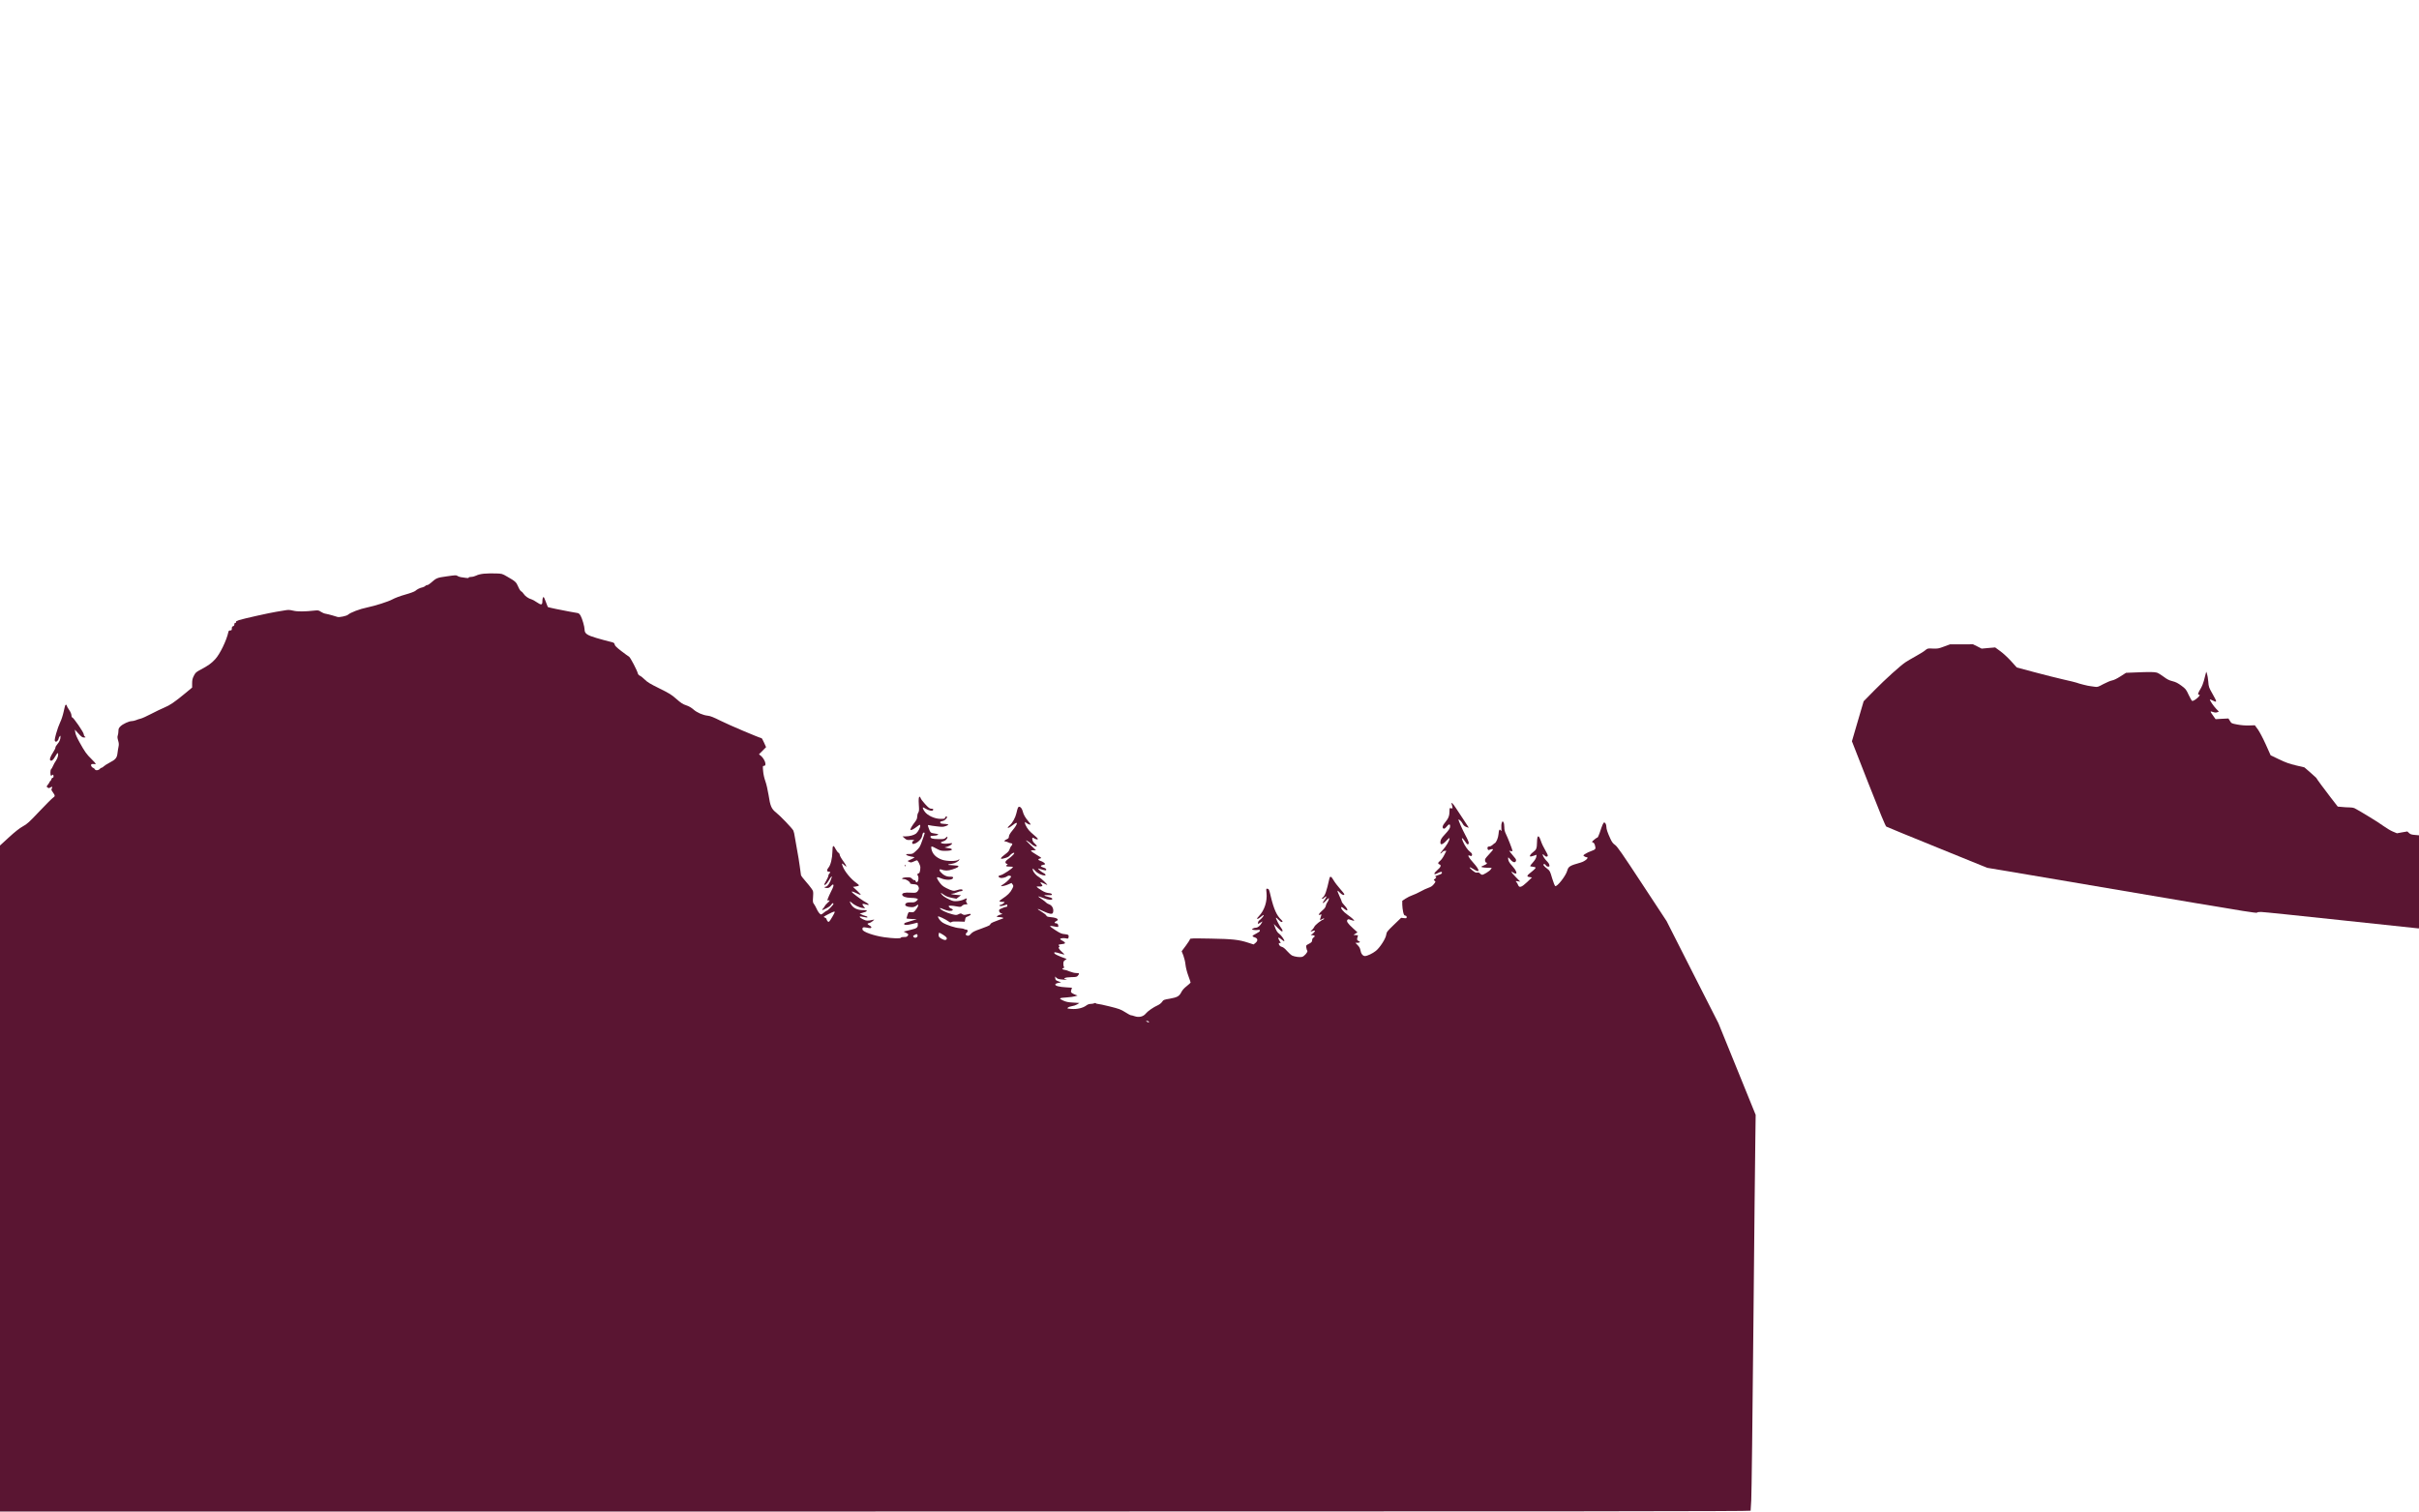
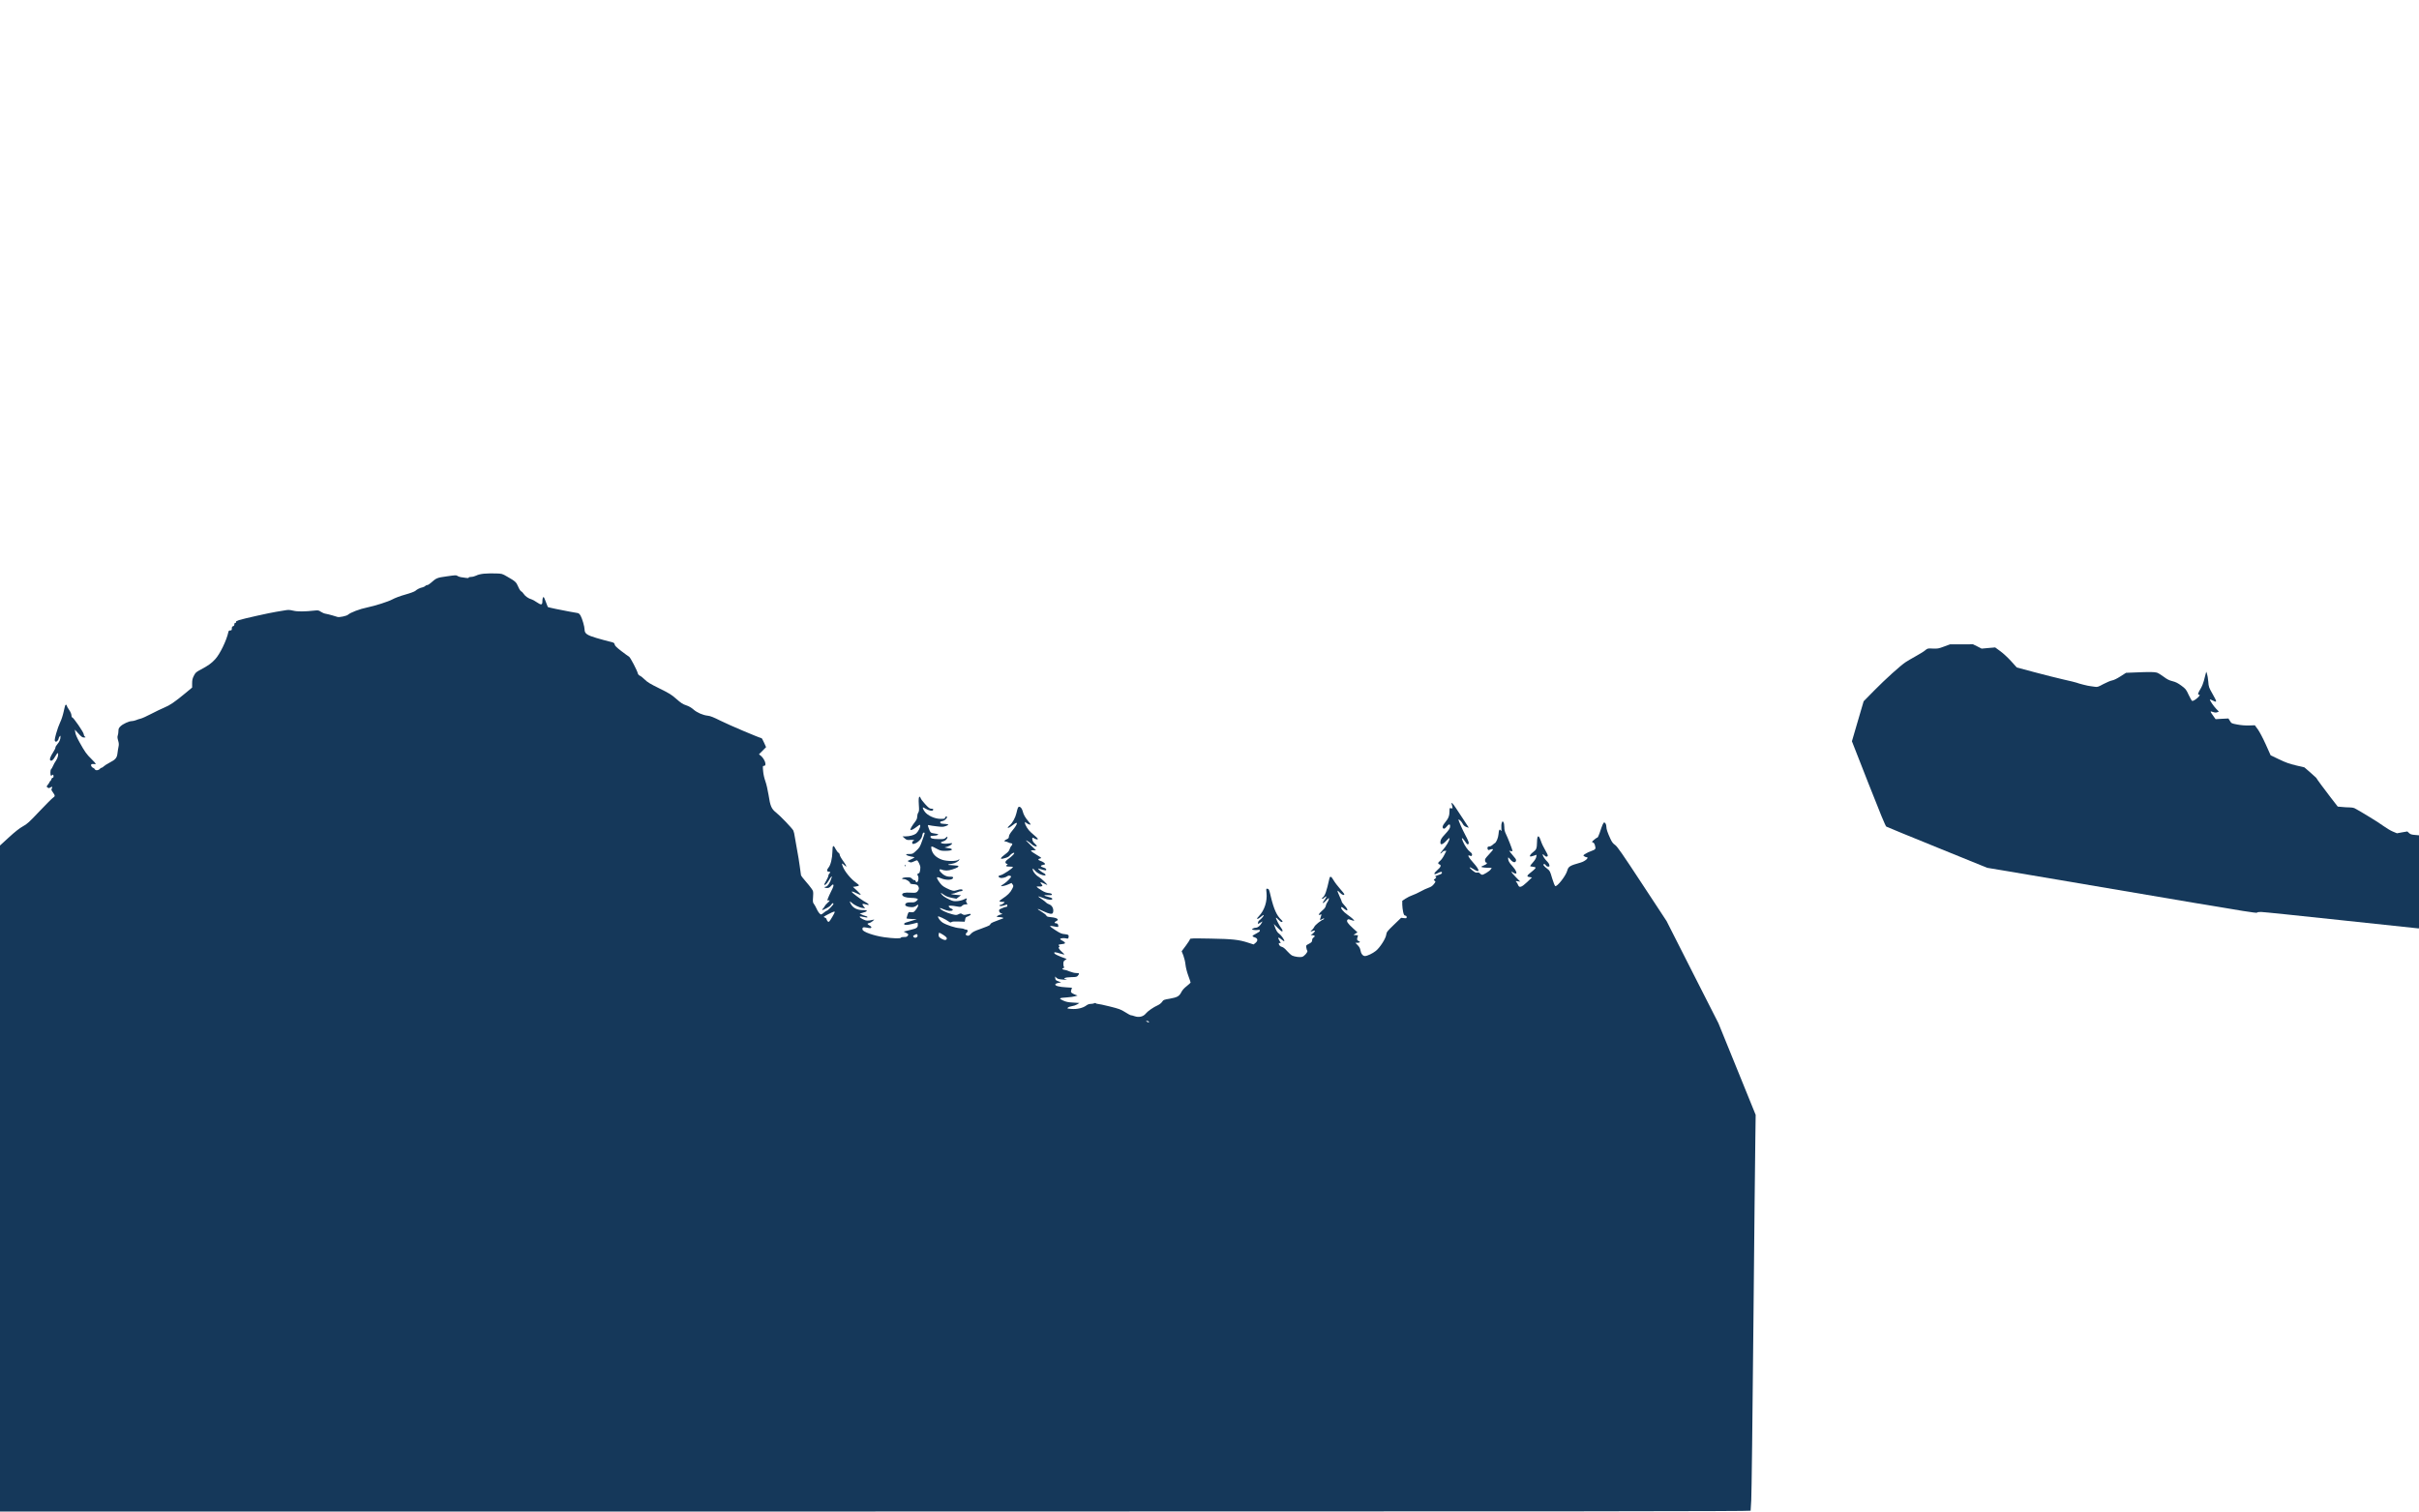
<svg xmlns="http://www.w3.org/2000/svg" version="1.0" width="3840pt" height="2400pt" viewBox="0 0 3840 2400" preserveAspectRatio="xMidYMid meet">
-   <g transform="translate(0,2400) scale(0.1,-0.1)" fill="#5a1532" stroke="none">
+   <g transform="translate(0,2400) scale(0.1,-0.1)" fill="#15385a" stroke="none">
    <path d="M7683 14891 c-51 -5 -97 -16 -123 -30 -22 -11 -58 -21 -80 -21 -23 0 -40 -5 -40 -11 0 -8 -14 -10 -42 -5 -24 3 -61 9 -83 12 -22 4 -47 13 -56 21 -14 12 -36 11 -165 -8 -159 -22 -165 -25 -257 -106 -20 -18 -45 -33 -56 -33 -10 0 -24 -6 -30 -14 -7 -8 -27 -18 -44 -22 -41 -8 -86 -31 -114 -56 -12 -11 -81 -37 -157 -58 -83 -23 -165 -54 -209 -78 -64 -35 -275 -102 -397 -127 -115 -23 -269 -81 -306 -116 -21 -19 -136 -44 -166 -35 -7 2 -44 13 -83 25 -38 11 -86 23 -106 26 -21 3 -54 17 -75 31 -33 23 -45 25 -94 20 -163 -18 -279 -19 -346 -2 -55 13 -80 14 -124 6 -30 -5 -95 -16 -145 -24 -103 -16 -514 -108 -592 -132 -35 -12 -50 -21 -46 -30 3 -8 -1 -14 -11 -14 -10 0 -16 -9 -16 -24 0 -15 -7 -26 -20 -29 -15 -4 -20 -14 -20 -36 0 -26 -4 -31 -25 -31 -19 0 -26 -6 -30 -27 -28 -130 -133 -348 -208 -429 -59 -65 -111 -102 -227 -164 -78 -41 -87 -50 -112 -99 -22 -43 -28 -68 -28 -121 l0 -67 -107 -89 c-169 -140 -246 -193 -335 -229 -46 -19 -139 -64 -208 -100 -69 -36 -143 -70 -165 -75 -22 -5 -57 -16 -77 -25 -21 -8 -51 -15 -67 -15 -43 0 -140 -45 -178 -82 -27 -26 -33 -40 -33 -74 0 -24 -5 -55 -10 -70 -8 -20 -7 -41 5 -82 13 -43 14 -65 6 -101 -5 -25 -13 -70 -16 -100 -8 -74 -31 -102 -123 -149 -43 -23 -86 -50 -96 -61 -11 -12 -25 -21 -33 -21 -7 0 -21 -9 -30 -20 -20 -24 -68 -27 -77 -5 -3 8 -16 19 -29 24 -29 11 -42 50 -21 58 8 3 26 3 39 1 14 -3 25 -1 25 4 0 5 -31 40 -68 76 -79 77 -105 114 -190 267 -38 68 -64 127 -67 155 l-7 45 57 -62 c47 -52 62 -63 88 -63 29 1 30 2 15 14 -10 7 -18 23 -18 36 0 30 -164 269 -185 270 -6 0 -11 15 -11 33 -1 20 -14 52 -37 86 -21 29 -37 59 -37 67 0 15 -16 19 -24 6 -3 -5 -15 -53 -27 -108 -12 -55 -36 -128 -55 -165 -18 -37 -46 -116 -63 -177 -25 -95 -27 -113 -15 -123 11 -9 19 -8 34 6 11 10 20 25 20 34 0 9 7 25 15 35 14 19 15 19 15 -6 0 -39 -17 -77 -50 -115 -17 -19 -30 -42 -30 -53 0 -11 -17 -46 -39 -79 -43 -67 -57 -109 -43 -123 19 -19 47 3 78 60 17 31 35 56 40 54 18 -6 2 -78 -27 -119 -16 -22 -38 -61 -48 -86 -11 -25 -24 -48 -30 -51 -13 -9 -15 -93 -2 -101 5 -3 12 -1 16 5 11 18 25 10 25 -15 0 -15 -6 -25 -15 -25 -8 0 -17 -11 -21 -25 -3 -14 -10 -25 -14 -25 -4 0 -10 -8 -13 -17 -4 -10 -16 -30 -29 -45 -22 -28 -22 -28 -2 -42 17 -13 22 -13 42 0 29 19 41 10 24 -16 -10 -17 -8 -26 18 -61 37 -52 37 -62 1 -86 -16 -10 -112 -107 -215 -215 -162 -172 -195 -202 -263 -239 -53 -29 -124 -85 -220 -173 l-143 -131 0 -5287 0 -5288 13895 0 c11109 0 13895 3 13895 13 0 6 5 82 10 167 5 85 21 1331 34 2770 14 1438 27 2780 31 2981 l5 367 -295 727 -296 728 -412 811 -411 811 -388 590 c-321 489 -395 595 -430 619 -33 23 -50 45 -75 100 -44 95 -63 152 -63 188 0 36 -16 68 -35 68 -13 0 -31 -41 -74 -172 -13 -38 -28 -68 -35 -68 -7 0 -30 -16 -52 -35 -37 -32 -38 -35 -18 -41 15 -4 26 -20 34 -51 15 -53 10 -61 -65 -88 -27 -9 -67 -28 -88 -42 -36 -23 -38 -25 -20 -38 10 -8 26 -15 36 -15 52 -1 -17 -65 -92 -86 -171 -48 -194 -62 -212 -128 -21 -81 -162 -261 -191 -245 -8 5 -30 61 -49 124 -31 108 -36 119 -74 148 -62 47 -82 77 -50 77 8 0 19 -9 25 -20 6 -12 21 -20 36 -20 21 0 24 3 18 28 -3 15 -16 36 -28 47 -37 35 -76 91 -76 111 1 17 3 16 23 -6 24 -28 57 -29 57 -2 0 9 -20 49 -43 88 -24 39 -54 103 -67 143 -35 103 -59 94 -61 -22 -2 -97 -10 -118 -56 -152 -48 -35 -73 -75 -45 -75 9 1 34 7 56 15 l38 13 -5 -34 c-4 -22 -23 -54 -51 -85 -25 -28 -46 -55 -46 -60 0 -4 19 -9 42 -11 23 -2 43 -8 45 -15 2 -6 -25 -35 -60 -62 -83 -65 -89 -79 -37 -87 l39 -6 -77 -74 c-88 -83 -124 -95 -143 -47 -6 16 -18 37 -27 47 -16 18 -16 19 22 13 l39 -6 -73 75 c-40 41 -70 77 -66 81 3 3 14 -1 24 -10 10 -10 28 -17 39 -17 19 0 20 3 9 34 -7 19 -33 57 -59 85 -49 52 -67 86 -67 124 0 19 6 16 36 -20 40 -48 78 -57 89 -22 5 15 -1 30 -22 53 -16 17 -42 49 -58 70 l-28 39 26 -7 c16 -4 27 -2 27 4 0 17 -76 212 -104 267 -19 39 -26 67 -26 111 0 35 -6 66 -14 78 -14 18 -15 18 -26 -11 -7 -17 -10 -53 -7 -85 5 -48 4 -53 -8 -36 -21 28 -32 12 -37 -58 -5 -60 -36 -134 -61 -145 -4 -1 -20 -14 -34 -27 -14 -13 -36 -24 -49 -24 -28 0 -37 -13 -29 -41 4 -13 12 -18 22 -15 37 15 63 18 63 7 0 -6 -30 -42 -66 -80 -59 -64 -65 -73 -59 -101 4 -16 10 -28 15 -25 4 3 10 -1 13 -9 4 -9 -11 -21 -46 -36 -49 -21 -50 -23 -27 -30 14 -5 53 -8 88 -9 l62 -1 -16 -25 c-17 -26 -111 -85 -136 -85 -8 0 -23 9 -33 20 -14 15 -26 19 -45 15 -21 -5 -37 3 -79 37 -62 51 -51 63 18 19 108 -70 108 -22 1 98 -77 85 -102 132 -62 116 31 -12 36 -10 40 12 2 15 -7 29 -32 48 -39 30 -84 96 -115 168 -30 70 -8 63 42 -12 27 -42 43 -49 52 -22 4 14 -12 54 -52 128 -53 99 -116 243 -110 250 8 8 50 -33 66 -66 14 -27 31 -42 60 -53 27 -11 39 -12 34 -5 -3 7 -41 64 -83 127 -43 63 -98 148 -124 188 -43 67 -74 94 -62 55 20 -70 20 -74 -8 -67 -25 6 -26 5 -26 -42 0 -74 -16 -118 -65 -176 -47 -54 -57 -94 -28 -105 11 -4 25 5 46 30 35 45 57 48 57 9 0 -33 -16 -58 -90 -138 -42 -45 -59 -72 -63 -100 -12 -70 28 -65 100 14 32 35 42 42 43 28 0 -32 -50 -118 -107 -183 -30 -35 -46 -60 -36 -56 10 4 24 15 31 25 7 10 24 18 38 18 l24 0 -34 -67 c-19 -38 -48 -78 -65 -91 -36 -26 -40 -48 -11 -57 33 -11 23 -42 -30 -87 -66 -57 -68 -88 -2 -54 53 27 72 29 72 9 0 -15 -15 -24 -62 -38 -35 -11 -55 -21 -45 -23 23 -5 21 -18 -5 -37 -22 -15 -22 -16 -4 -30 18 -13 17 -16 -13 -54 -23 -29 -46 -44 -84 -57 -28 -9 -86 -36 -127 -59 -41 -23 -100 -50 -130 -60 -30 -10 -79 -34 -107 -53 l-53 -35 0 -61 c1 -34 7 -86 14 -116 10 -44 17 -56 34 -58 15 -2 22 -10 22 -24 0 -18 -5 -20 -44 -16 l-44 5 -115 -111 c-109 -105 -115 -114 -122 -160 -8 -60 -101 -204 -164 -254 -51 -41 -137 -82 -173 -82 -34 0 -63 37 -72 92 -5 30 -18 54 -44 81 l-36 37 31 0 c18 0 35 5 38 10 3 6 3 10 -2 10 -4 0 -16 7 -26 14 -16 12 -17 20 -9 50 l10 35 -36 3 -37 3 32 21 32 20 -72 66 c-83 75 -106 110 -88 132 11 13 17 13 53 0 22 -8 45 -14 51 -14 18 0 -31 46 -104 97 -65 45 -112 104 -96 119 4 4 17 -2 30 -13 74 -68 92 -37 22 38 -25 26 -45 54 -45 61 0 6 -16 47 -37 90 -20 43 -34 81 -30 84 3 3 20 -10 37 -30 31 -34 70 -48 70 -25 0 6 -31 46 -69 88 -37 42 -83 102 -101 134 -35 62 -56 72 -66 30 -48 -213 -69 -273 -108 -305 -18 -15 -18 -17 -4 -18 9 0 20 4 23 10 3 5 15 15 26 21 19 10 20 9 9 -13 -7 -13 -23 -38 -37 -55 -34 -46 -8 -41 36 7 20 22 39 40 43 40 10 0 -4 -44 -22 -67 -10 -13 -21 -38 -24 -56 -4 -22 -20 -45 -51 -70 -25 -21 -49 -47 -55 -58 -10 -18 -9 -19 14 -13 l25 6 -14 -46 c-16 -51 -15 -53 21 -30 13 9 28 13 32 9 4 -4 1 -10 -6 -12 -43 -16 -136 -90 -148 -119 -7 -17 -26 -41 -41 -53 -30 -22 -20 -27 21 -11 14 5 28 6 30 1 6 -9 -41 -56 -64 -64 -8 -3 2 -6 23 -6 41 -1 49 -19 17 -39 -11 -7 -20 -22 -20 -35 0 -31 -9 -41 -57 -66 -40 -20 -42 -22 -36 -58 3 -21 10 -44 16 -50 12 -17 -46 -85 -82 -96 -33 -10 -117 1 -158 20 -17 8 -54 41 -82 73 -33 38 -62 61 -81 65 -29 6 -50 30 -50 55 0 7 7 10 15 6 20 -7 19 3 -5 39 -36 55 -17 62 38 14 20 -18 38 -27 40 -21 5 16 -52 96 -82 116 -27 17 -49 53 -71 116 l-14 39 60 -60 c32 -32 64 -59 69 -59 16 0 11 27 -10 52 -27 32 -92 159 -85 166 3 4 21 -10 40 -31 19 -20 41 -37 49 -37 22 0 20 13 -5 36 -71 65 -118 169 -166 369 -25 109 -30 120 -52 123 -23 4 -23 3 -16 -63 14 -137 -32 -279 -121 -372 -31 -33 -36 -43 -22 -43 10 0 36 16 58 36 26 24 40 31 40 21 0 -14 -35 -54 -74 -85 -9 -7 -16 -22 -16 -33 l0 -21 35 21 36 21 -12 -23 c-23 -45 -62 -77 -93 -77 -17 0 -39 -7 -50 -15 -17 -13 -15 -14 18 -21 20 -3 50 -4 66 0 24 4 30 2 30 -12 0 -11 -22 -27 -60 -46 -34 -16 -59 -34 -57 -40 2 -6 18 -15 35 -20 49 -14 54 -52 14 -86 l-32 -26 -87 28 c-147 48 -248 59 -600 65 -285 5 -323 4 -323 -9 0 -9 -30 -55 -66 -104 l-66 -88 27 -67 c14 -37 30 -103 34 -146 5 -47 23 -117 45 -177 20 -54 36 -102 36 -107 0 -4 -27 -29 -61 -56 -39 -30 -70 -64 -85 -94 -34 -68 -65 -85 -183 -106 -96 -16 -103 -19 -124 -51 -12 -18 -42 -42 -67 -53 -70 -31 -162 -95 -192 -133 -38 -48 -108 -65 -175 -42 -25 9 -53 16 -61 16 -8 0 -49 22 -91 49 -68 43 -95 53 -243 90 -91 23 -178 41 -191 41 -14 0 -29 5 -32 10 -4 7 -12 7 -25 0 -10 -5 -35 -10 -56 -10 -25 0 -49 -9 -71 -26 -52 -39 -144 -61 -232 -54 -69 5 -73 6 -59 21 9 9 38 19 64 23 25 3 63 16 83 28 l36 23 -100 6 c-80 4 -112 11 -160 33 -74 34 -64 41 60 49 50 3 108 11 130 18 l40 12 -31 11 c-17 6 -42 18 -55 27 -21 14 -22 19 -13 51 l11 35 -92 6 c-111 6 -177 24 -173 46 2 9 21 19 48 24 l45 9 -45 17 c-38 14 -46 21 -48 46 l-4 30 24 -22 c18 -17 40 -22 103 -27 66 -5 74 -4 45 5 -31 10 -33 12 -15 21 10 6 57 12 103 13 75 1 87 4 103 24 28 34 24 41 -26 41 -26 0 -71 11 -105 25 -33 14 -67 25 -77 25 -10 0 -25 5 -33 10 -12 7 -10 11 9 18 16 6 20 11 13 16 -7 4 -12 27 -12 50 0 36 5 47 27 61 l26 18 -92 35 c-52 20 -96 43 -102 53 -13 25 6 25 90 -1 36 -11 67 -18 68 -16 2 2 -14 19 -35 37 -47 41 -68 75 -49 82 9 3 9 7 -1 20 -12 14 -11 17 10 21 12 3 36 7 52 8 44 4 42 24 -3 48 -23 11 -41 24 -41 29 0 14 53 20 92 12 34 -8 36 -7 41 18 7 35 -3 43 -65 49 -43 3 -70 15 -140 60 -49 31 -88 60 -88 65 0 9 22 7 98 -9 25 -5 32 -3 32 9 0 31 -13 47 -37 47 -30 0 -27 21 5 35 53 24 13 53 -84 62 -54 5 -68 10 -75 27 -6 12 -40 38 -75 59 -36 21 -63 41 -60 44 3 3 43 -13 90 -36 90 -43 140 -52 150 -25 20 52 -8 117 -58 134 -18 6 -42 20 -52 32 -11 11 -43 36 -72 55 -30 19 -52 37 -49 39 2 3 39 -9 82 -26 80 -32 140 -37 140 -11 0 8 -21 19 -53 27 -89 23 -97 35 -19 31 57 -2 67 -1 65 13 -2 10 -19 17 -53 20 -34 4 -70 17 -112 44 -85 52 -95 66 -46 60 21 -3 45 0 53 5 12 8 11 14 -10 35 -29 32 -11 35 45 6 22 -11 43 -20 48 -20 14 0 -98 107 -129 123 -41 21 -90 77 -98 110 -3 15 -4 27 -1 27 3 0 21 -18 40 -39 34 -38 103 -71 148 -71 28 0 15 23 -24 42 -29 13 -92 68 -78 68 2 0 26 -7 53 -15 63 -19 78 -19 74 2 -2 9 -20 21 -42 27 -52 15 -57 33 -12 42 20 3 36 10 36 14 0 14 -39 41 -74 51 -42 12 -43 32 -2 39 26 5 22 9 -53 54 -107 65 -116 76 -60 76 l44 0 -90 86 c-72 68 -82 81 -50 63 22 -12 53 -35 69 -51 30 -29 72 -46 84 -33 4 4 -9 21 -29 38 -24 21 -38 43 -41 65 -5 36 2 39 37 16 13 -9 32 -14 42 -12 15 3 12 10 -18 38 -20 19 -57 52 -83 73 -45 38 -96 119 -96 153 0 16 1 16 18 1 22 -20 72 -39 72 -27 0 5 -18 30 -40 55 -44 51 -73 103 -84 150 -11 44 -34 75 -56 75 -19 0 -24 -12 -46 -105 -15 -67 -62 -152 -102 -186 -42 -36 -47 -57 -8 -37 11 6 40 26 64 45 78 63 70 10 -14 -90 -39 -47 -57 -78 -58 -98 -1 -24 -8 -34 -33 -44 -37 -16 -52 -35 -26 -35 10 0 31 -7 47 -15 15 -8 37 -15 47 -15 23 0 25 -23 4 -40 -8 -7 -20 -30 -27 -51 -9 -30 -25 -49 -75 -86 -68 -50 -83 -78 -35 -67 63 14 93 27 110 48 16 21 52 46 66 46 27 0 -28 -58 -101 -108 -38 -26 -43 -57 -11 -68 19 -6 19 -7 5 -16 -32 -17 -17 -28 38 -28 30 0 55 -3 55 -7 -1 -18 -157 -122 -192 -128 -45 -8 -49 -29 -10 -43 28 -9 91 6 118 29 13 11 54 4 54 -9 0 -17 -65 -84 -110 -113 -28 -18 -50 -34 -50 -37 0 -11 79 7 120 27 24 11 45 21 47 21 1 0 10 -11 18 -24 15 -23 15 -27 -9 -73 -27 -55 -74 -101 -153 -152 -29 -18 -50 -37 -47 -42 3 -5 24 -9 46 -9 40 0 41 0 24 -19 -10 -11 -32 -23 -48 -26 -21 -5 -27 -10 -20 -17 10 -10 58 -2 105 17 13 5 17 2 17 -14 0 -14 -6 -21 -19 -21 -11 0 -32 -7 -48 -14 -15 -8 -36 -17 -45 -20 -29 -9 -22 -51 10 -66 l27 -13 -35 -9 c-19 -5 -42 -16 -50 -24 -12 -12 -9 -14 25 -15 22 0 49 -4 60 -9 22 -9 24 -7 -50 -34 -79 -28 -130 -50 -137 -61 -4 -5 -11 -16 -16 -23 -5 -7 -67 -33 -138 -58 -106 -37 -135 -52 -161 -81 -26 -29 -37 -34 -58 -29 -28 7 -33 27 -10 46 24 20 19 50 -8 50 -13 0 -27 4 -33 9 -5 5 -38 11 -74 14 -69 5 -203 49 -265 87 -36 22 -75 73 -75 98 0 13 122 -44 171 -81 23 -16 31 -18 43 -8 11 9 45 12 113 9 l97 -3 7 33 c8 39 5 36 52 55 20 9 37 21 37 26 0 14 -11 14 -65 0 -36 -9 -47 -8 -68 5 -23 16 -27 16 -60 0 -34 -16 -40 -16 -104 0 -87 21 -193 74 -193 97 0 4 26 -4 58 -18 62 -28 124 -35 143 -16 9 9 5 15 -17 25 -29 13 -44 26 -44 41 0 10 54 9 126 -5 60 -11 65 -10 87 10 14 14 36 22 56 22 33 0 33 0 17 25 -13 20 -14 30 -5 46 16 30 8 31 -41 7 -26 -13 -70 -24 -106 -26 -53 -4 -71 0 -126 27 -74 35 -113 63 -129 94 -9 16 0 12 38 -16 39 -28 69 -40 128 -52 l78 -15 36 28 36 27 -72 6 c-69 5 -113 19 -62 19 13 0 44 9 68 20 24 11 54 20 67 20 15 0 24 6 24 15 0 19 -35 19 -91 0 -48 -17 -75 -12 -169 35 -59 30 -82 52 -125 117 -37 58 -26 68 42 38 81 -36 193 -30 193 10 0 12 -12 15 -53 15 -55 0 -104 25 -150 78 -21 23 -14 47 12 37 59 -23 107 -23 182 1 86 27 116 50 77 59 -12 2 -54 6 -93 8 -74 2 -71 11 7 22 49 6 108 40 116 65 4 12 1 11 -15 -2 -29 -26 -184 -25 -258 1 -98 35 -155 93 -170 174 -9 47 0 47 82 2 55 -30 73 -35 131 -35 74 0 112 8 112 21 0 12 -12 16 -75 25 -46 7 -48 8 -20 14 41 9 91 36 98 53 4 11 -5 12 -51 5 -97 -15 -172 11 -93 32 40 10 71 41 71 69 0 10 -8 7 -26 -10 -24 -22 -33 -24 -120 -22 -94 1 -124 11 -124 39 0 10 14 14 46 14 25 0 55 5 67 12 20 11 16 13 -43 23 -61 9 -66 12 -82 46 -9 20 -20 49 -24 64 -6 26 -5 28 17 22 13 -4 68 -12 121 -18 87 -11 102 -10 145 6 39 15 44 20 28 26 -11 4 -41 8 -66 8 -32 1 -49 6 -52 16 -7 17 -3 20 40 30 37 7 81 59 62 71 -10 6 -24 -7 -32 -31 -2 -5 -34 -9 -71 -7 -92 2 -203 54 -246 114 -27 36 -38 68 -26 68 3 0 21 -9 41 -21 48 -29 102 -40 115 -24 13 16 3 25 -31 25 -21 0 -42 16 -94 73 -36 39 -68 82 -71 95 -4 12 -10 22 -14 22 -17 0 -20 -37 -14 -131 6 -82 4 -102 -10 -123 -9 -14 -16 -42 -16 -62 0 -25 -9 -49 -27 -73 -60 -78 -93 -136 -78 -139 18 -4 48 12 106 56 41 31 44 32 47 14 4 -28 -35 -101 -66 -127 -33 -26 -103 -45 -167 -45 l-49 0 34 -30 c32 -28 40 -30 93 -26 54 4 75 -5 42 -18 -20 -7 -20 -46 0 -46 50 0 130 68 141 119 12 53 16 61 30 61 19 0 19 0 -26 -125 -35 -101 -43 -114 -95 -162 -54 -51 -58 -53 -113 -53 -51 0 -55 -2 -41 -15 8 -9 39 -19 67 -24 29 -4 55 -11 58 -14 3 -3 -21 -17 -52 -31 l-58 -27 27 -14 c24 -12 32 -12 70 5 23 11 47 20 53 20 14 0 54 -81 54 -111 0 -53 -13 -100 -26 -95 -16 6 -28 -24 -14 -38 16 -16 12 -82 -6 -97 -13 -10 -17 -10 -25 2 -5 8 -9 17 -9 21 0 4 -6 5 -13 2 -7 -2 -24 7 -37 21 -18 20 -33 25 -69 25 -54 0 -91 -9 -91 -21 0 -5 14 -9 32 -9 34 0 99 -43 95 -63 -1 -7 13 -13 38 -15 67 -4 82 -11 95 -41 9 -23 9 -34 -1 -53 -22 -42 -39 -48 -124 -42 -90 7 -138 -6 -133 -33 5 -28 57 -47 133 -49 73 -1 115 -11 115 -24 0 -5 -12 -18 -26 -29 -21 -17 -39 -21 -84 -19 -60 3 -90 -11 -90 -41 0 -25 95 -45 141 -30 19 6 39 18 46 26 7 10 13 11 18 3 10 -16 -52 -107 -77 -113 -11 -3 -33 -3 -48 0 -25 5 -29 1 -44 -43 -9 -26 -16 -51 -16 -55 0 -5 37 -9 83 -11 l82 -3 -75 -23 c-41 -13 -86 -27 -99 -30 -13 -4 -26 -12 -28 -19 -8 -24 47 -25 125 -4 43 12 81 21 85 21 4 0 7 -16 7 -35 0 -41 -20 -57 -95 -74 -27 -7 -68 -17 -90 -23 l-40 -10 38 -19 c41 -21 43 -26 23 -51 -9 -13 -26 -17 -57 -16 -25 1 -44 -3 -47 -10 -5 -17 -115 -14 -267 7 -163 23 -338 85 -343 121 -6 37 10 43 73 30 47 -10 59 -9 66 1 5 9 -3 20 -27 33 -41 24 -43 32 -6 40 15 3 41 18 57 32 29 26 29 26 5 20 -82 -20 -109 -19 -164 9 -56 28 -66 52 -17 41 81 -17 91 -18 91 -7 0 6 -12 13 -27 16 -16 3 -43 14 -62 23 l-34 17 34 8 c96 24 107 48 22 46 -92 -2 -163 34 -197 98 -23 45 -20 51 12 21 39 -37 124 -79 174 -85 l42 -6 -22 28 c-38 48 -28 53 56 29 38 -11 25 14 -20 37 -40 20 -138 89 -203 143 -46 38 -24 41 45 6 34 -17 66 -30 72 -28 6 2 -19 31 -56 65 l-66 61 45 6 c24 4 47 11 50 16 3 5 -14 22 -37 38 -90 62 -193 188 -222 270 -18 49 -13 52 26 15 49 -47 42 -16 -16 64 -31 42 -56 87 -56 100 0 12 -9 27 -20 33 -11 6 -31 33 -46 61 -36 71 -49 60 -50 -44 -2 -104 -28 -212 -60 -250 -32 -38 -32 -67 1 -67 28 0 32 -12 10 -30 -8 -7 -15 -22 -15 -34 0 -12 -16 -48 -35 -81 -20 -32 -33 -61 -30 -64 11 -11 40 17 70 67 40 68 58 86 46 46 -23 -81 -66 -144 -96 -144 -8 0 -15 -4 -15 -10 0 -5 16 -10 36 -10 28 0 43 7 66 32 23 25 31 29 38 18 6 -10 -5 -42 -35 -100 -23 -47 -48 -100 -54 -119 -9 -30 -8 -33 9 -28 30 8 24 -8 -14 -40 -18 -15 -41 -42 -50 -60 -8 -17 -21 -33 -28 -36 -7 -2 -9 -8 -5 -13 4 -4 16 -3 25 4 9 6 34 19 55 28 20 9 47 29 58 45 21 31 39 38 39 16 0 -14 -90 -107 -105 -107 -6 -1 -26 -14 -45 -30 -19 -17 -39 -30 -45 -30 -18 0 -51 42 -73 93 -12 26 -30 59 -41 73 -18 23 -20 36 -14 114 5 86 5 89 -25 131 -16 24 -60 78 -96 119 -37 41 -69 84 -71 95 -2 11 -11 76 -20 145 -9 69 -27 179 -40 245 -13 66 -29 158 -36 205 -6 47 -18 97 -25 112 -19 37 -207 234 -276 288 -72 57 -91 101 -118 280 -12 76 -34 170 -50 215 -18 50 -32 111 -36 163 -7 79 -6 82 14 82 50 0 12 111 -55 164 l-25 19 57 57 56 57 -32 71 c-17 40 -36 72 -41 72 -24 0 -517 209 -650 276 -108 54 -164 77 -202 80 -78 8 -173 50 -228 99 -33 29 -70 51 -115 66 -53 17 -83 37 -156 101 -78 69 -113 90 -271 168 -146 72 -190 99 -230 139 -27 27 -62 55 -77 61 -16 7 -30 22 -34 38 -11 48 -119 253 -137 263 -10 6 -65 45 -122 89 -78 60 -105 86 -109 108 -5 26 -12 29 -84 46 -43 10 -136 36 -208 57 -146 43 -185 70 -185 132 0 45 -37 174 -63 220 -11 21 -30 40 -42 42 -11 2 -72 13 -135 24 -124 22 -340 67 -344 73 -2 1 -15 38 -31 81 -15 42 -31 77 -35 77 -12 0 -20 -28 -20 -71 0 -56 -20 -59 -88 -12 -31 22 -70 43 -85 47 -44 10 -103 52 -123 85 -10 16 -27 35 -40 41 -13 7 -34 40 -49 77 -30 71 -45 84 -173 157 -82 48 -83 48 -185 51 -56 2 -139 0 -184 -4z m5568 -5374 c-1 -14 -72 -135 -87 -148 -12 -10 -17 -8 -29 7 -8 10 -15 25 -15 32 0 7 -12 17 -27 23 -27 10 -25 11 57 54 82 42 102 48 101 32z m1724 -362 c36 -23 55 -42 55 -54 0 -32 -35 -35 -85 -6 -39 24 -45 31 -45 61 0 19 5 34 10 34 6 0 35 -16 65 -35z m-411 -1 c14 -35 -39 -60 -63 -30 -10 12 -7 18 16 30 36 19 40 19 47 0z m3671 -1375 c11 -17 2 -18 -25 -4 -24 14 -24 14 -3 15 12 0 25 -5 28 -11z" />
    <path d="M30860 13734 c-87 -33 -102 -35 -178 -32 -81 4 -83 4 -120 -27 -20 -18 -89 -60 -152 -95 -63 -35 -135 -77 -160 -94 -83 -55 -324 -273 -495 -447 l-171 -174 -93 -317 -93 -318 263 -671 c188 -479 269 -675 283 -684 12 -7 377 -157 811 -333 l790 -321 660 -111 c798 -135 1331 -226 2629 -446 724 -123 991 -165 994 -156 2 8 25 12 64 12 33 0 601 -59 1263 -130 661 -71 1212 -130 1224 -130 l21 0 0 739 0 738 -66 6 c-52 4 -71 10 -92 30 l-27 25 -83 -14 -82 -15 -69 29 c-37 16 -104 56 -147 88 -64 49 -371 237 -461 283 -12 6 -46 11 -75 11 -29 0 -83 3 -121 7 l-67 6 -113 146 c-98 127 -222 295 -229 311 -2 3 -45 42 -95 86 l-93 80 -133 31 c-104 25 -162 45 -268 96 l-134 64 -78 174 c-44 98 -99 202 -126 239 l-47 64 -93 -3 c-59 -2 -127 4 -186 15 -90 17 -93 18 -116 57 l-24 39 -102 -5 -102 -6 -36 51 c-55 75 -55 81 -6 63 30 -10 49 -12 68 -4 l26 10 -45 47 c-40 42 -98 127 -98 146 0 3 23 -5 50 -19 67 -34 66 -22 -9 110 -56 98 -60 109 -66 192 -4 48 -13 104 -20 123 l-12 35 -11 -40 c-6 -22 -18 -69 -27 -105 -9 -36 -31 -90 -49 -120 -44 -72 -52 -100 -32 -100 24 0 19 -13 -16 -47 -35 -32 -69 -53 -88 -53 -6 0 -31 42 -55 94 -41 89 -48 98 -117 149 -56 41 -89 58 -141 71 -53 13 -85 29 -142 72 -40 30 -88 59 -106 64 -40 12 -129 12 -338 3 l-152 -6 -89 -57 c-56 -36 -106 -60 -132 -64 -24 -4 -85 -30 -137 -57 -88 -48 -96 -50 -140 -43 -25 5 -57 9 -71 10 -29 1 -186 41 -215 54 -11 5 -103 27 -205 50 -102 23 -311 76 -465 117 l-280 75 -90 100 c-50 55 -126 126 -172 159 l-81 59 -108 -9 -107 -10 -68 35 -69 34 -182 -1 -183 0 -95 -35z" />
    <path d="M14360 10261 c0 -6 4 -13 10 -16 6 -3 7 1 4 9 -7 18 -14 21 -14 7z" />
  </g>
</svg>
